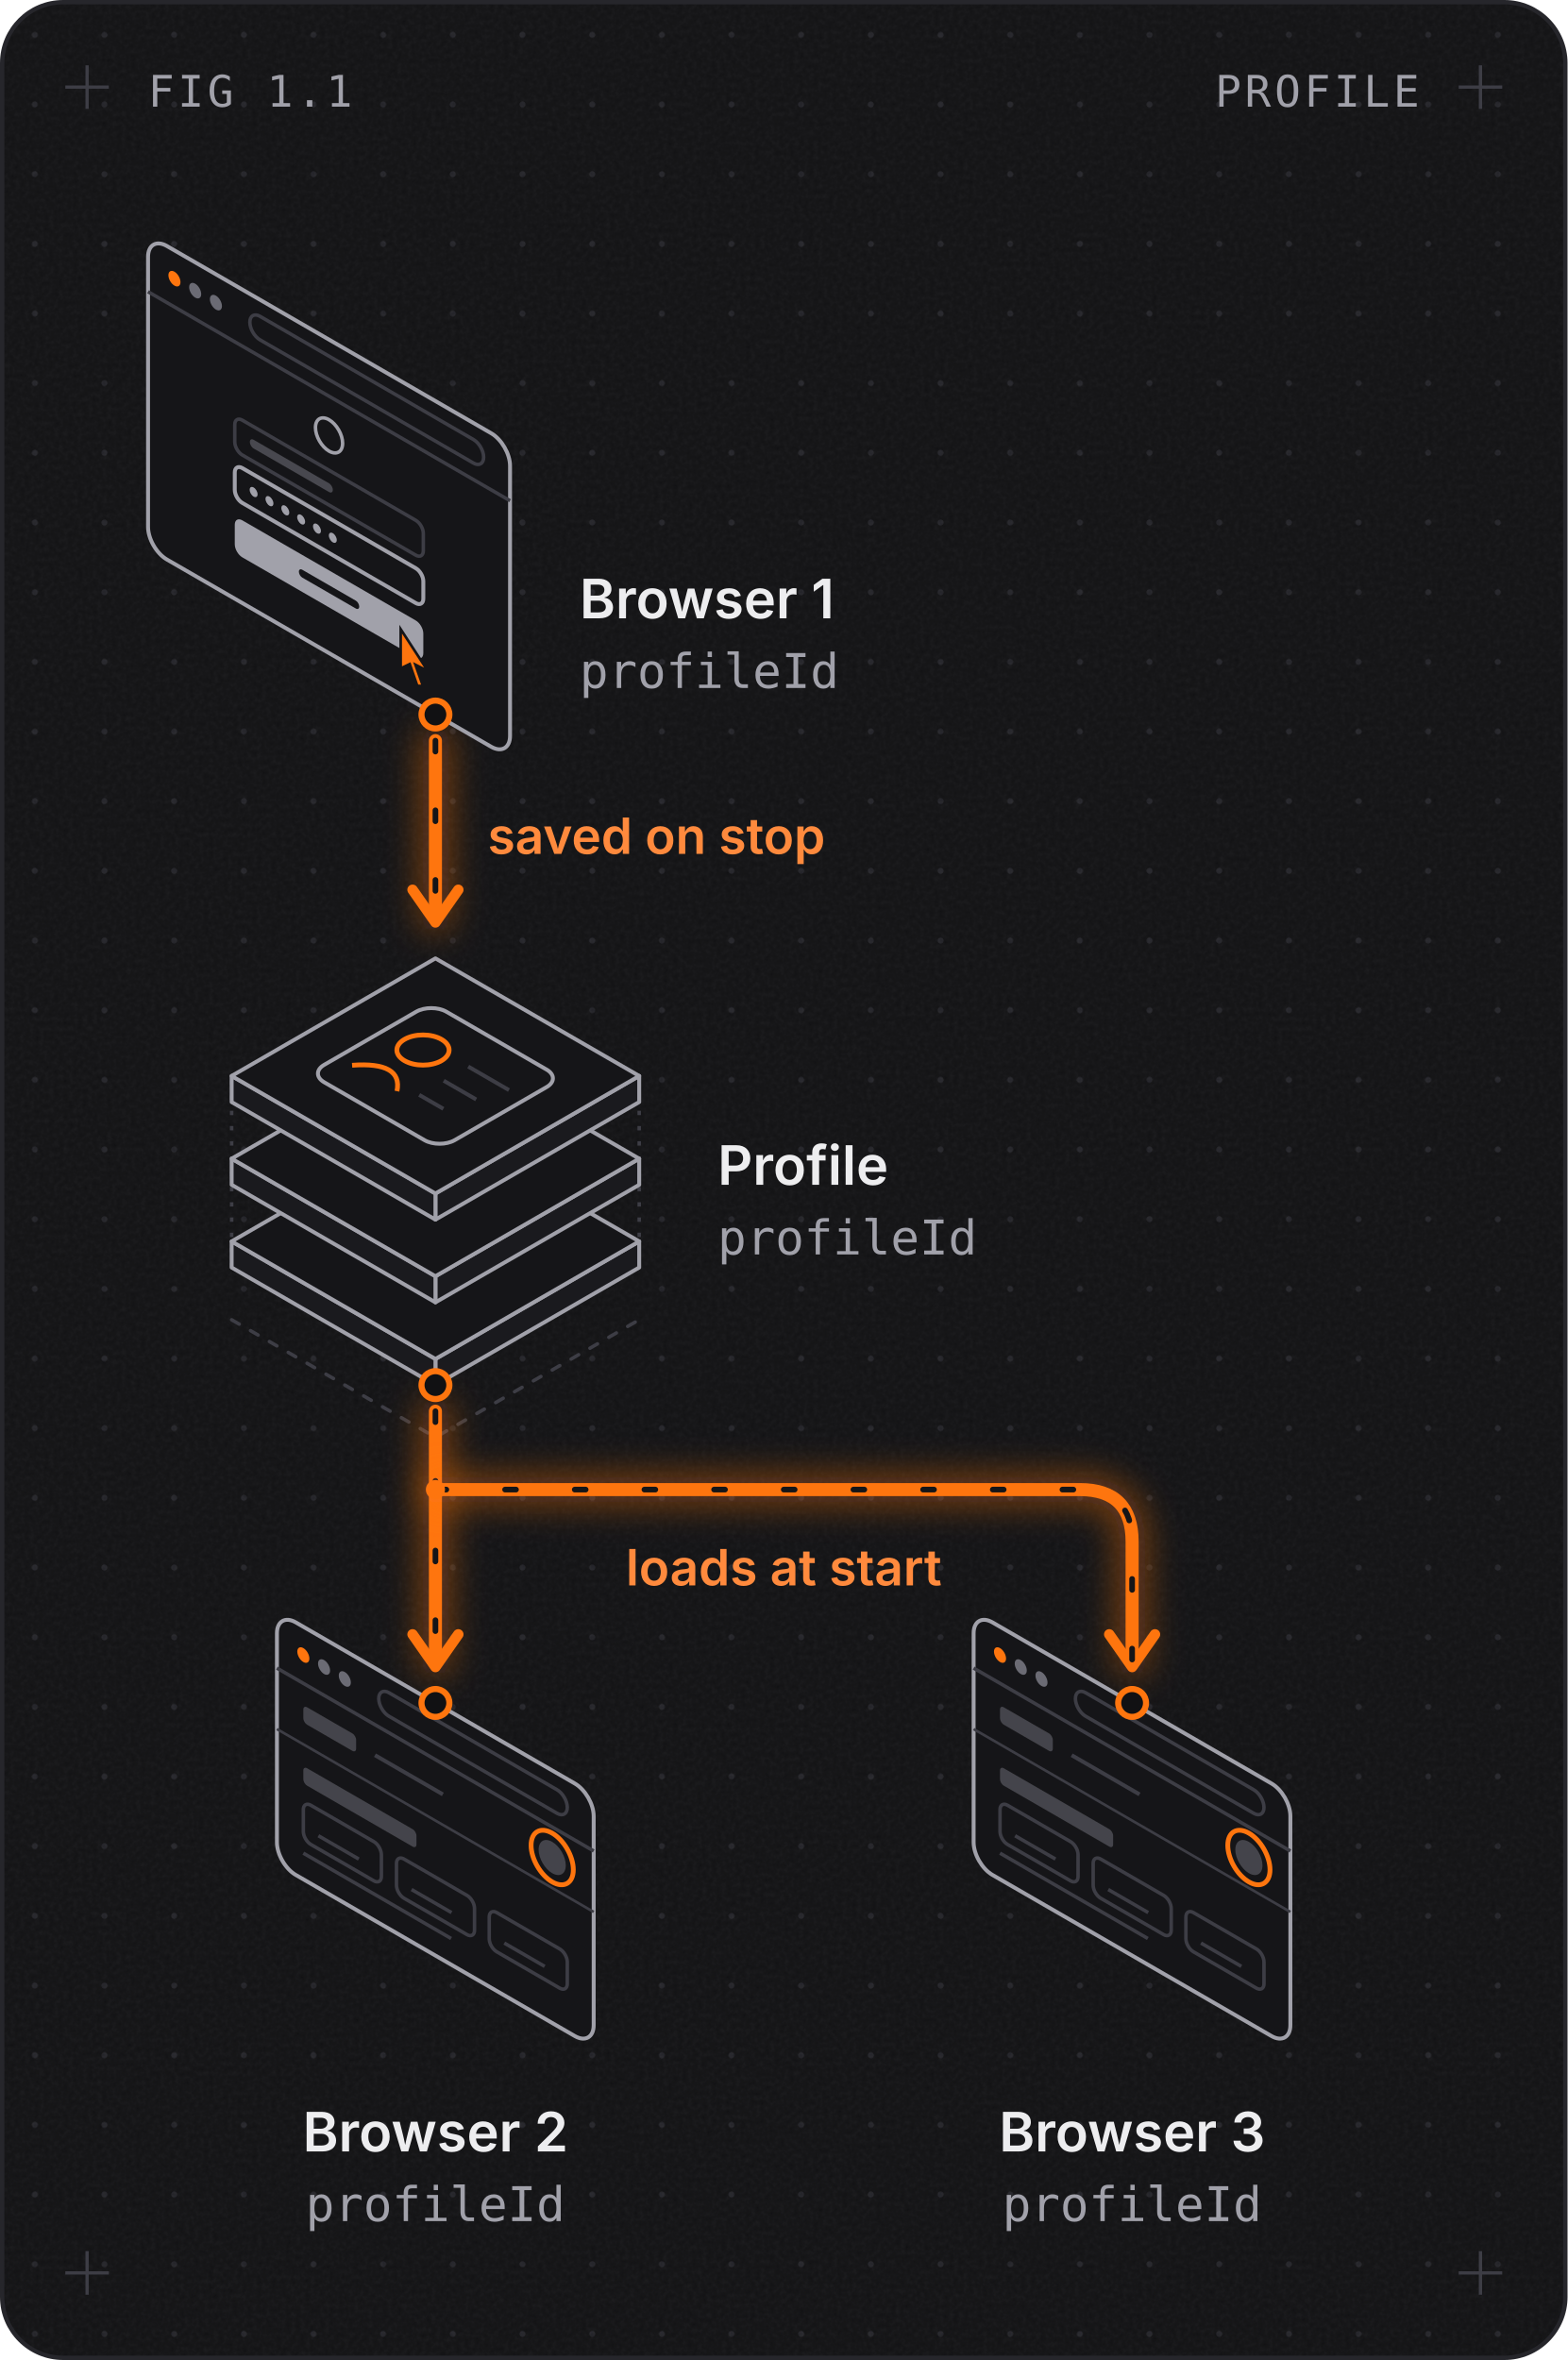
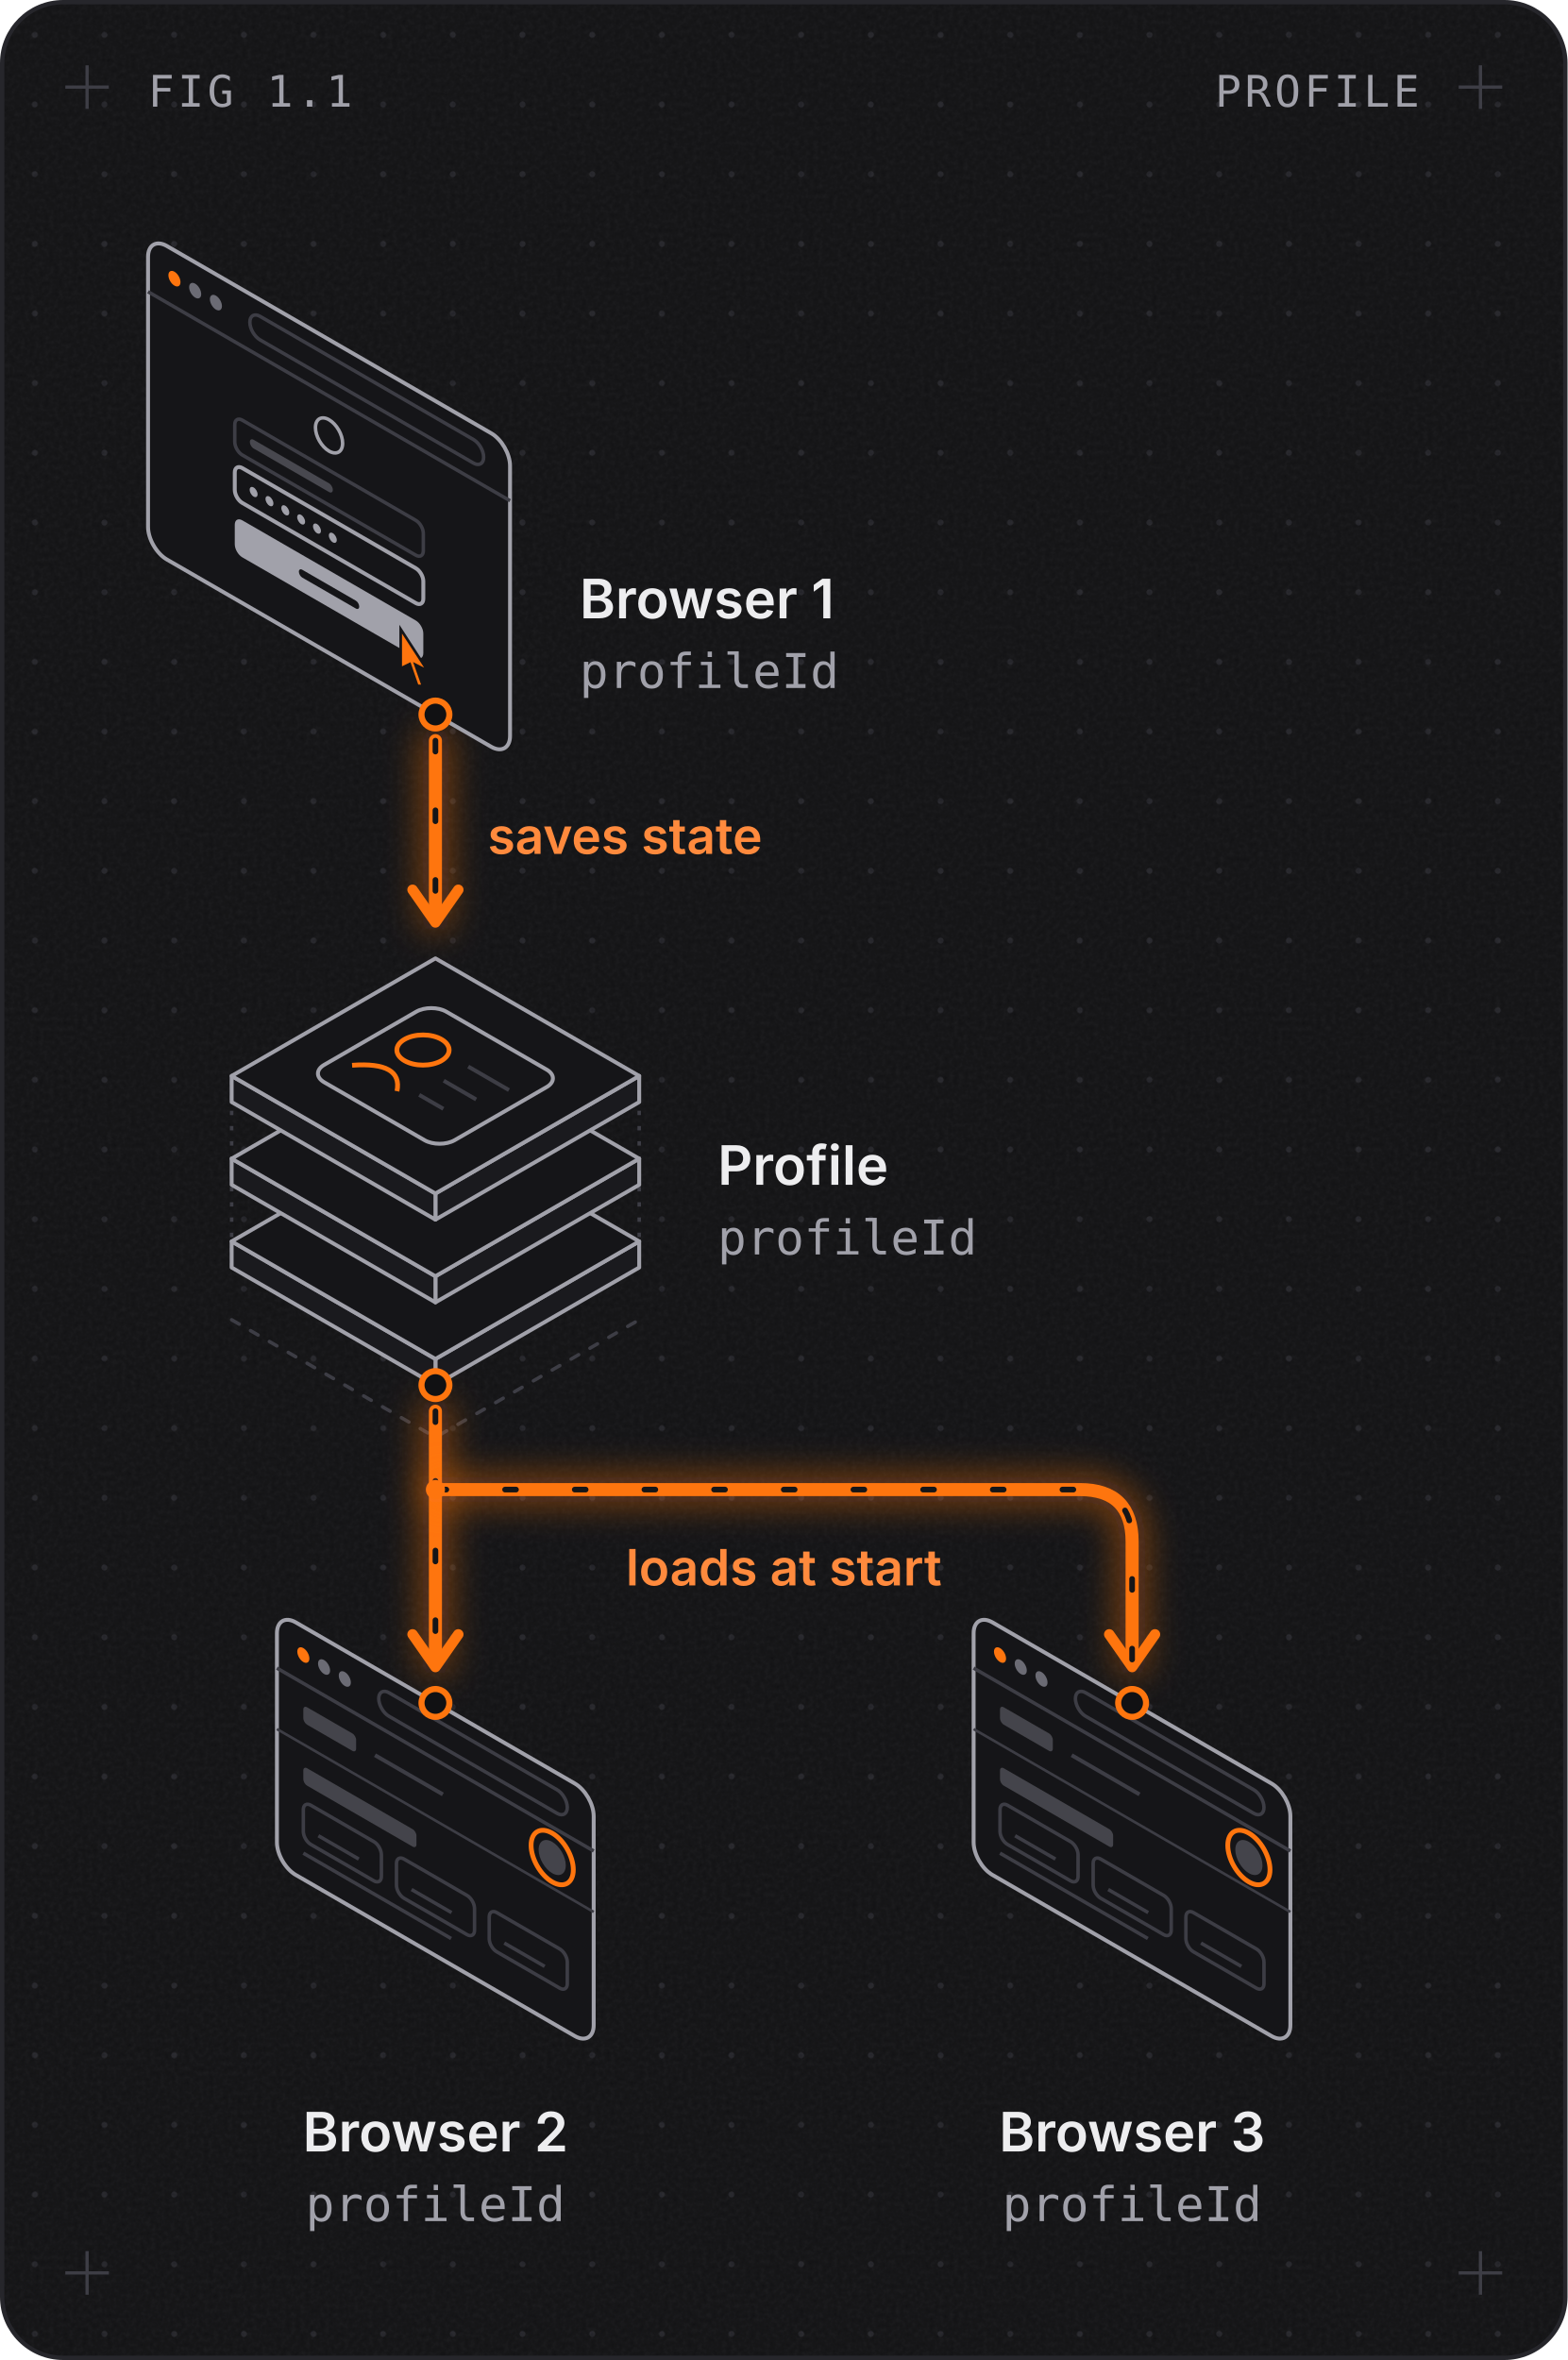
<svg xmlns="http://www.w3.org/2000/svg" viewBox="0 0 360 542" width="360" height="542" role="img" aria-labelledby="t d" fill="none">
  <style>.s{font-family:Geist, Inter, -apple-system, BlinkMacSystemFont, 'Segoe UI', Helvetica, Arial, sans-serif}.m{font-family:'Geist Mono', ui-monospace, SFMono-Regular, Menlo, monospace}text{font-kerning:normal}@keyframes flow{to{stroke-dashoffset:-16}}@keyframes cur{0%,100%{transform:translate(-14px,-9px)}14%,26%{transform:translate(0,0)}36%{transform:translate(-14px,-9px)}}@keyframes btn{0%,19%,25%,100%{fill-opacity:1}21%,23%{fill-opacity:.45}}@keyframes pks{0%,27%{stroke-opacity:0}31%,52%{stroke-opacity:1}56%,100%{stroke-opacity:0}}@keyframes pkl{0%,54%{stroke-opacity:0}58%,88%{stroke-opacity:1}92%,100%{stroke-opacity:0}}@keyframes wr{0%,36%{fill-opacity:0}46%,60%{fill-opacity:1}74%,100%{fill-opacity:0}}@keyframes ring{0%,4%{stroke-opacity:1}12%,60%{stroke-opacity:.2}68%,100%{stroke-opacity:1}}@media (prefers-reduced-motion:no-preference){.flow{animation:flow 1s linear infinite,pks 7s linear infinite}.load{animation:flow 1s linear infinite,pkl 7s linear infinite}.cur{animation:cur 7s ease-in-out infinite}.btn{animation:btn 7s linear infinite}.wr{animation:wr 7s ease-in-out infinite}.ring{animation:ring 7s ease-in-out infinite}.ring2{animation-delay:.25s}}</style>
  <defs>
    <pattern id="dots" width="16" height="16" patternUnits="userSpaceOnUse">
      <circle cx="8" cy="8" r="0.7" fill="#232328" />
    </pattern>
    <filter id="grain" x="0" y="0" width="100%" height="100%">
      <feTurbulence type="fractalNoise" baseFrequency="0.9" numOctaves="2" seed="7" stitchTiles="stitch" />
      <feColorMatrix values="0 0 0 0 0.5  0 0 0 0 0.5  0 0 0 0 0.5  0 0 0 0.07 0" />
    </filter>
    <clipPath id="card">
      <rect x="0.5" y="0.5" width="359" height="541" rx="14" />
    </clipPath>
    <filter id="glow" filterUnits="userSpaceOnUse" x="0" y="0" width="360" height="542">
      <feGaussianBlur stdDeviation="4" />
    </filter>
    <marker id="oh" viewBox="0 0 10 10" refX="6" refY="5" markerWidth="5" markerHeight="5" orient="auto" markerUnits="strokeWidth">
      <path d="M1.5 1.5 L6.5 5 L1.5 8.5" stroke="#FE750E" stroke-width="1.6" fill="none" stroke-linecap="round" stroke-linejoin="round" />
    </marker>
  </defs>
  <rect x="0.5" y="0.5" width="359" height="541" rx="14" fill="#111113" />
  <g clip-path="url(#card)">
    <rect width="360" height="542" fill="url(#dots)" />
    <rect width="360" height="542" filter="url(#grain)" />
  </g>
  <rect x="0.5" y="0.5" width="359" height="541" rx="14" fill="none" stroke="#26262B" />
  <path d="M15 20h10M20 15v10" stroke="#3D3D45" stroke-width="0.75" />
  <path d="M335 20h10M340 15v10" stroke="#3D3D45" stroke-width="0.75" />
  <path d="M15 522h10M20 517v10" stroke="#3D3D45" stroke-width="0.75" />
  <path d="M335 522h10M340 517v10" stroke="#3D3D45" stroke-width="0.75" />
  <text x="34.0" y="24.5" font-size="10" fill="#A1A1AA" letter-spacing="0.08em" class="m">FIG 1.1</text>
  <text x="326.0" y="24.5" font-size="10" fill="#A1A1AA" text-anchor="end" letter-spacing="0.08em" class="m">PROFILE</text>
  <polyline points="53.2,303.1 100.0,330.1 146.8,303.1" stroke="#3D3D45" stroke-width="0.8" stroke-dasharray="2 3" stroke-linejoin="round" stroke-linecap="round" />
  <line x1="53.2" y1="291.1" x2="53.2" y2="247.1" stroke="#3D3D45" stroke-width="0.8" stroke-dasharray="1 2.5" />
  <line x1="100.0" y1="318.1" x2="100.0" y2="274.1" stroke="#3D3D45" stroke-width="0.8" stroke-dasharray="1 2.5" />
  <line x1="146.8" y1="291.1" x2="146.8" y2="247.1" stroke="#3D3D45" stroke-width="0.8" stroke-dasharray="1 2.5" />
  <polygon points="146.8,285.1 100.0,312.1 100.0,318.1 146.8,291.1" fill="#1A1A1E" stroke="#A1A1AA" stroke-width="0.9" stroke-linejoin="round" stroke-linecap="round" />
  <polygon points="53.2,285.1 100.0,312.1 100.0,318.1 53.2,291.1" fill="#1A1A1E" stroke="#A1A1AA" stroke-width="0.9" stroke-linejoin="round" stroke-linecap="round" />
  <polygon points="100.0,258.1 146.8,285.1 100.0,312.1 53.2,285.1" fill="#151518" stroke="#A1A1AA" stroke-width="0.9" stroke-linejoin="round" stroke-linecap="round" />
  <polygon points="146.8,266.1 100.0,293.1 100.0,299.1 146.8,272.1" fill="#1A1A1E" stroke="#A1A1AA" stroke-width="0.9" stroke-linejoin="round" stroke-linecap="round" />
  <polygon points="53.2,266.1 100.0,293.1 100.0,299.1 53.2,272.1" fill="#1A1A1E" stroke="#A1A1AA" stroke-width="0.9" stroke-linejoin="round" stroke-linecap="round" />
  <polygon points="100.0,239.1 146.8,266.1 100.0,293.1 53.2,266.1" fill="#151518" stroke="#A1A1AA" stroke-width="0.9" stroke-linejoin="round" stroke-linecap="round" />
  <polygon points="146.8,247.1 100.0,274.1 100.0,280.1 146.8,253.1" fill="#1A1A1E" stroke="#A1A1AA" stroke-width="0.9" stroke-linejoin="round" stroke-linecap="round" />
  <polygon points="53.2,247.1 100.0,274.1 100.0,280.1 53.2,253.1" fill="#1A1A1E" stroke="#A1A1AA" stroke-width="0.9" stroke-linejoin="round" stroke-linecap="round" />
  <polygon points="100.0,220.1 146.8,247.1 100.0,274.1 53.2,247.1" fill="#151518" stroke="#A1A1AA" stroke-width="0.9" stroke-linejoin="round" stroke-linecap="round" />
  <polygon class="wr" points="100.0,220.1 146.8,247.1 100.0,274.1 53.2,247.1" fill="#3A2214" fill-opacity="0" />
  <g transform="matrix(0.866,0.5,-0.866,0.5,100.0,220.1)">
    <rect x="9.7" y="10.8" width="34.6" height="32.4" rx="4" stroke="#A1A1AA" stroke-width="0.9" vector-effect="non-scaling-stroke" />
    <circle cx="19.4" cy="22.7" r="4.9" stroke="#FE750E" stroke-width="1.1" vector-effect="non-scaling-stroke" />
    <path d="M13.5 35.6 q5.9 -7.6 11.9 0" stroke="#FE750E" stroke-width="1.1" vector-effect="non-scaling-stroke" />
    <line x1="29.2" y1="20.5" x2="40.0" y2="20.5" stroke="#3D3D45" stroke-width="0.9" vector-effect="non-scaling-stroke" />
    <line x1="29.2" y1="27.0" x2="37.8" y2="27.0" stroke="#3D3D45" stroke-width="0.9" vector-effect="non-scaling-stroke" />
    <line x1="29.2" y1="33.5" x2="35.6" y2="33.5" stroke="#3D3D45" stroke-width="0.9" vector-effect="non-scaling-stroke" />
  </g>
  <text x="164.8" y="272.1" font-size="12.5" fill="#EDEDEF" font-weight="600" class="s">Profile</text>
  <text x="164.8" y="288.1" font-size="11" fill="#A1A1AA" class="m">profileId</text>
  <path d="M100.0 324.1 V382.1" stroke="#FE750E" stroke-width="6" stroke-opacity="0.5" filter="url(#glow)" stroke-linejoin="round" stroke-linecap="round" />
  <path d="M100.0 324.1 V382.1" stroke="#FE750E" stroke-width="3" stroke-linejoin="round" stroke-linecap="round" marker-end="url(#oh)" />
  <path class="load" d="M100.0 324.1 V382.1" stroke="#151518" stroke-width="1.3" stroke-dasharray="2.5 13.5" stroke-linecap="round" />
  <path d="M100.0 342.1 L248.0 342.1 Q260.0 342.1 260.0 354.1 L260.0 382.1" stroke="#FE750E" stroke-width="6" stroke-opacity="0.5" filter="url(#glow)" stroke-linejoin="round" stroke-linecap="round" />
  <path d="M100.0 342.1 L248.0 342.1 Q260.0 342.1 260.0 354.1 L260.0 382.1" stroke="#FE750E" stroke-width="3" stroke-linejoin="round" stroke-linecap="round" marker-end="url(#oh)" />
  <path class="load" d="M100.0 342.1 L248.0 342.1 Q260.0 342.1 260.0 354.1 L260.0 382.1" stroke="#151518" stroke-width="1.3" stroke-dasharray="2.5 13.5" stroke-linecap="round" />
  <path d="M100.0 170.1 V211.1" stroke="#FE750E" stroke-width="6" stroke-opacity="0.5" filter="url(#glow)" stroke-linejoin="round" stroke-linecap="round" />
  <path d="M100.0 170.1 V211.1" stroke="#FE750E" stroke-width="3" stroke-linejoin="round" stroke-linecap="round" marker-end="url(#oh)" />
  <path class="flow" d="M100.0 170.1 V211.1" stroke="#151518" stroke-width="1.3" stroke-dasharray="2.5 13.5" stroke-linecap="round" />
  <g transform="matrix(0.866,0.5,0,1,34.0,126.0)">
    <rect x="0" y="-72" width="96" height="72" rx="5" fill="#151518" stroke="#A1A1AA" stroke-width="0.9" vector-effect="non-scaling-stroke" />
    <line x1="0" y1="-59" x2="96" y2="-59" stroke="#3D3D45" stroke-width="0.8" vector-effect="non-scaling-stroke" />
    <circle cx="7.0" cy="-65.5" r="1.6" fill="#FE750E" />
    <circle cx="12.5" cy="-65.5" r="1.6" fill="#6B6B74" />
    <circle cx="18.0" cy="-65.5" r="1.6" fill="#6B6B74" />
    <rect x="27" y="-68.2" width="62" height="5.4" rx="2.7" stroke="#3D3D45" stroke-width="0.8" vector-effect="non-scaling-stroke" />
    <circle cx="48.0" cy="-50" r="3.6" stroke="#A1A1AA" stroke-width="0.8" vector-effect="non-scaling-stroke" />
    <rect x="23.0" y="-42" width="50" height="8" rx="2" stroke="#3D3D45" stroke-width="0.8" vector-effect="non-scaling-stroke" />
    <rect x="27.0" y="-39" width="22" height="2" rx="1" fill="#6B6B74" fill-opacity=".6" />
    <rect x="23.0" y="-31" width="50" height="8" rx="2" stroke="#A1A1AA" stroke-width="0.9" vector-effect="non-scaling-stroke" />
    <circle cx="28.0" cy="-27" r="1.05" fill="#A1A1AA" />
    <circle cx="32.2" cy="-27" r="1.05" fill="#A1A1AA" />
    <circle cx="36.4" cy="-27" r="1.05" fill="#A1A1AA" />
    <circle cx="40.6" cy="-27" r="1.05" fill="#A1A1AA" />
    <circle cx="44.8" cy="-27" r="1.05" fill="#A1A1AA" />
    <circle cx="49.0" cy="-27" r="1.05" fill="#A1A1AA" />
    <rect class="btn" x="23.0" y="-19" width="50" height="8.5" rx="2" fill="#A1A1AA" />
    <rect x="40.0" y="-15.6" width="16" height="1.8" rx=".9" fill="#151518" />
    <path class="cur" d="M67.0 -15 l0 9 l2.4 -2.2 l2 4 l1.5 -0.7 l-2 -3.9 l3.3 -0.2z" fill="#FE750E" stroke="#151518" stroke-width="0.6" vector-effect="non-scaling-stroke" />
  </g>
-   <text x="112.0" y="196.1" font-size="11.5" fill="#FF8A3D" font-weight="600" class="s">saved on stop</text>
+   <text x="112.0" y="196.1" font-size="11.5" fill="#FF8A3D" font-weight="600" class="s">saves state</text>
  <text x="180.0" y="364.1" font-size="11.5" fill="#FF8A3D" font-weight="600" text-anchor="middle" class="s">loads at start</text>
  <g transform="matrix(0.866,0.5,0,1,63.6,428.1)">
    <rect x="0" y="-58" width="84" height="58" rx="5" fill="#151518" stroke="#A1A1AA" stroke-width="0.9" vector-effect="non-scaling-stroke" />
    <line x1="0" y1="-45" x2="84" y2="-45" stroke="#3D3D45" stroke-width="0.8" vector-effect="non-scaling-stroke" />
    <circle cx="7.0" cy="-51.5" r="1.6" fill="#FE750E" />
    <circle cx="12.5" cy="-51.5" r="1.6" fill="#6B6B74" />
    <circle cx="18.0" cy="-51.5" r="1.6" fill="#6B6B74" />
    <rect x="27" y="-54.2" width="50" height="5.4" rx="2.7" stroke="#3D3D45" stroke-width="0.8" vector-effect="non-scaling-stroke" />
    <rect x="7" y="-40" width="14" height="4" rx="1" fill="#6B6B74" fill-opacity=".55" />
    <line x1="26" y1="-38" x2="44" y2="-38" stroke="#3D3D45" stroke-width="0.9" vector-effect="non-scaling-stroke" />
    <circle cx="73" cy="-38" r="3.6" fill="#6B6B74" fill-opacity=".55" />
    <circle class="ring " cx="73" cy="-38" r="5.6" stroke="#FE750E" stroke-width="1.1" vector-effect="non-scaling-stroke" />
    <line x1="0" y1="-31" x2="84" y2="-31" stroke="#3D3D45" stroke-width="0.6" vector-effect="non-scaling-stroke" />
    <rect x="7" y="-26" width="30" height="4" rx="1" fill="#6B6B74" fill-opacity=".55" />
    <rect x="7.0" y="-18" width="20.7" height="9.0" rx="2" stroke="#3D3D45" stroke-width="0.8" vector-effect="non-scaling-stroke" />
    <line x1="11.0" y1="-12" x2="21.7" y2="-12" stroke="#3D3D45" stroke-width="0.8" vector-effect="non-scaling-stroke" />
    <rect x="31.7" y="-18" width="20.7" height="9.0" rx="2" stroke="#3D3D45" stroke-width="0.8" vector-effect="non-scaling-stroke" />
    <line x1="35.7" y1="-12" x2="46.3" y2="-12" stroke="#3D3D45" stroke-width="0.8" vector-effect="non-scaling-stroke" />
    <rect x="56.3" y="-18" width="20.7" height="9.0" rx="2" stroke="#3D3D45" stroke-width="0.8" vector-effect="non-scaling-stroke" />
    <line x1="60.3" y1="-12" x2="71.0" y2="-12" stroke="#3D3D45" stroke-width="0.8" vector-effect="non-scaling-stroke" />
    <line x1="7" y1="-6" x2="46.2" y2="-6" stroke="#3D3D45" stroke-width="0.8" vector-effect="non-scaling-stroke" />
  </g>
  <g transform="matrix(0.866,0.5,0,1,223.6,428.1)">
    <rect x="0" y="-58" width="84" height="58" rx="5" fill="#151518" stroke="#A1A1AA" stroke-width="0.9" vector-effect="non-scaling-stroke" />
    <line x1="0" y1="-45" x2="84" y2="-45" stroke="#3D3D45" stroke-width="0.8" vector-effect="non-scaling-stroke" />
    <circle cx="7.0" cy="-51.5" r="1.6" fill="#FE750E" />
    <circle cx="12.5" cy="-51.5" r="1.6" fill="#6B6B74" />
    <circle cx="18.0" cy="-51.5" r="1.6" fill="#6B6B74" />
    <rect x="27" y="-54.2" width="50" height="5.4" rx="2.7" stroke="#3D3D45" stroke-width="0.8" vector-effect="non-scaling-stroke" />
    <rect x="7" y="-40" width="14" height="4" rx="1" fill="#6B6B74" fill-opacity=".55" />
    <line x1="26" y1="-38" x2="44" y2="-38" stroke="#3D3D45" stroke-width="0.9" vector-effect="non-scaling-stroke" />
    <circle cx="73" cy="-38" r="3.6" fill="#6B6B74" fill-opacity=".55" />
    <circle class="ring ring2" cx="73" cy="-38" r="5.6" stroke="#FE750E" stroke-width="1.1" vector-effect="non-scaling-stroke" />
    <line x1="0" y1="-31" x2="84" y2="-31" stroke="#3D3D45" stroke-width="0.6" vector-effect="non-scaling-stroke" />
    <rect x="7" y="-26" width="30" height="4" rx="1" fill="#6B6B74" fill-opacity=".55" />
    <rect x="7.0" y="-18" width="20.7" height="9.0" rx="2" stroke="#3D3D45" stroke-width="0.8" vector-effect="non-scaling-stroke" />
    <line x1="11.0" y1="-12" x2="21.7" y2="-12" stroke="#3D3D45" stroke-width="0.8" vector-effect="non-scaling-stroke" />
    <rect x="31.7" y="-18" width="20.7" height="9.0" rx="2" stroke="#3D3D45" stroke-width="0.8" vector-effect="non-scaling-stroke" />
    <line x1="35.7" y1="-12" x2="46.3" y2="-12" stroke="#3D3D45" stroke-width="0.8" vector-effect="non-scaling-stroke" />
    <rect x="56.3" y="-18" width="20.7" height="9.0" rx="2" stroke="#3D3D45" stroke-width="0.8" vector-effect="non-scaling-stroke" />
    <line x1="60.3" y1="-12" x2="71.0" y2="-12" stroke="#3D3D45" stroke-width="0.8" vector-effect="non-scaling-stroke" />
    <line x1="7" y1="-6" x2="46.2" y2="-6" stroke="#3D3D45" stroke-width="0.8" vector-effect="non-scaling-stroke" />
  </g>
  <circle cx="100.0" cy="164.1" r="3.2" fill="#111113" stroke="#FE750E" stroke-width="1.4" />
  <circle cx="100.0" cy="318.1" r="3.2" fill="#111113" stroke="#FE750E" stroke-width="1.4" />
  <circle cx="100.0" cy="391.1" r="3.2" fill="#111113" stroke="#FE750E" stroke-width="1.4" />
  <circle cx="260.0" cy="391.1" r="3.2" fill="#111113" stroke="#FE750E" stroke-width="1.4" />
  <circle cx="100.0" cy="342.1" r="2.2" fill="#FE750E" />
  <text x="133.1" y="142.0" font-size="12.5" fill="#EDEDEF" font-weight="600" class="s">Browser 1</text>
  <text x="133.1" y="158.0" font-size="11" fill="#A1A1AA" class="m">profileId</text>
  <text x="100.0" y="494.1" font-size="12.5" fill="#EDEDEF" font-weight="600" text-anchor="middle" class="s">Browser 2</text>
  <text x="100.0" y="510.1" font-size="11" fill="#A1A1AA" text-anchor="middle" class="m">profileId</text>
  <text x="260.0" y="494.1" font-size="12.5" fill="#EDEDEF" font-weight="600" text-anchor="middle" class="s">Browser 3</text>
  <text x="260.0" y="510.1" font-size="11" fill="#A1A1AA" text-anchor="middle" class="m">profileId</text>
</svg>
